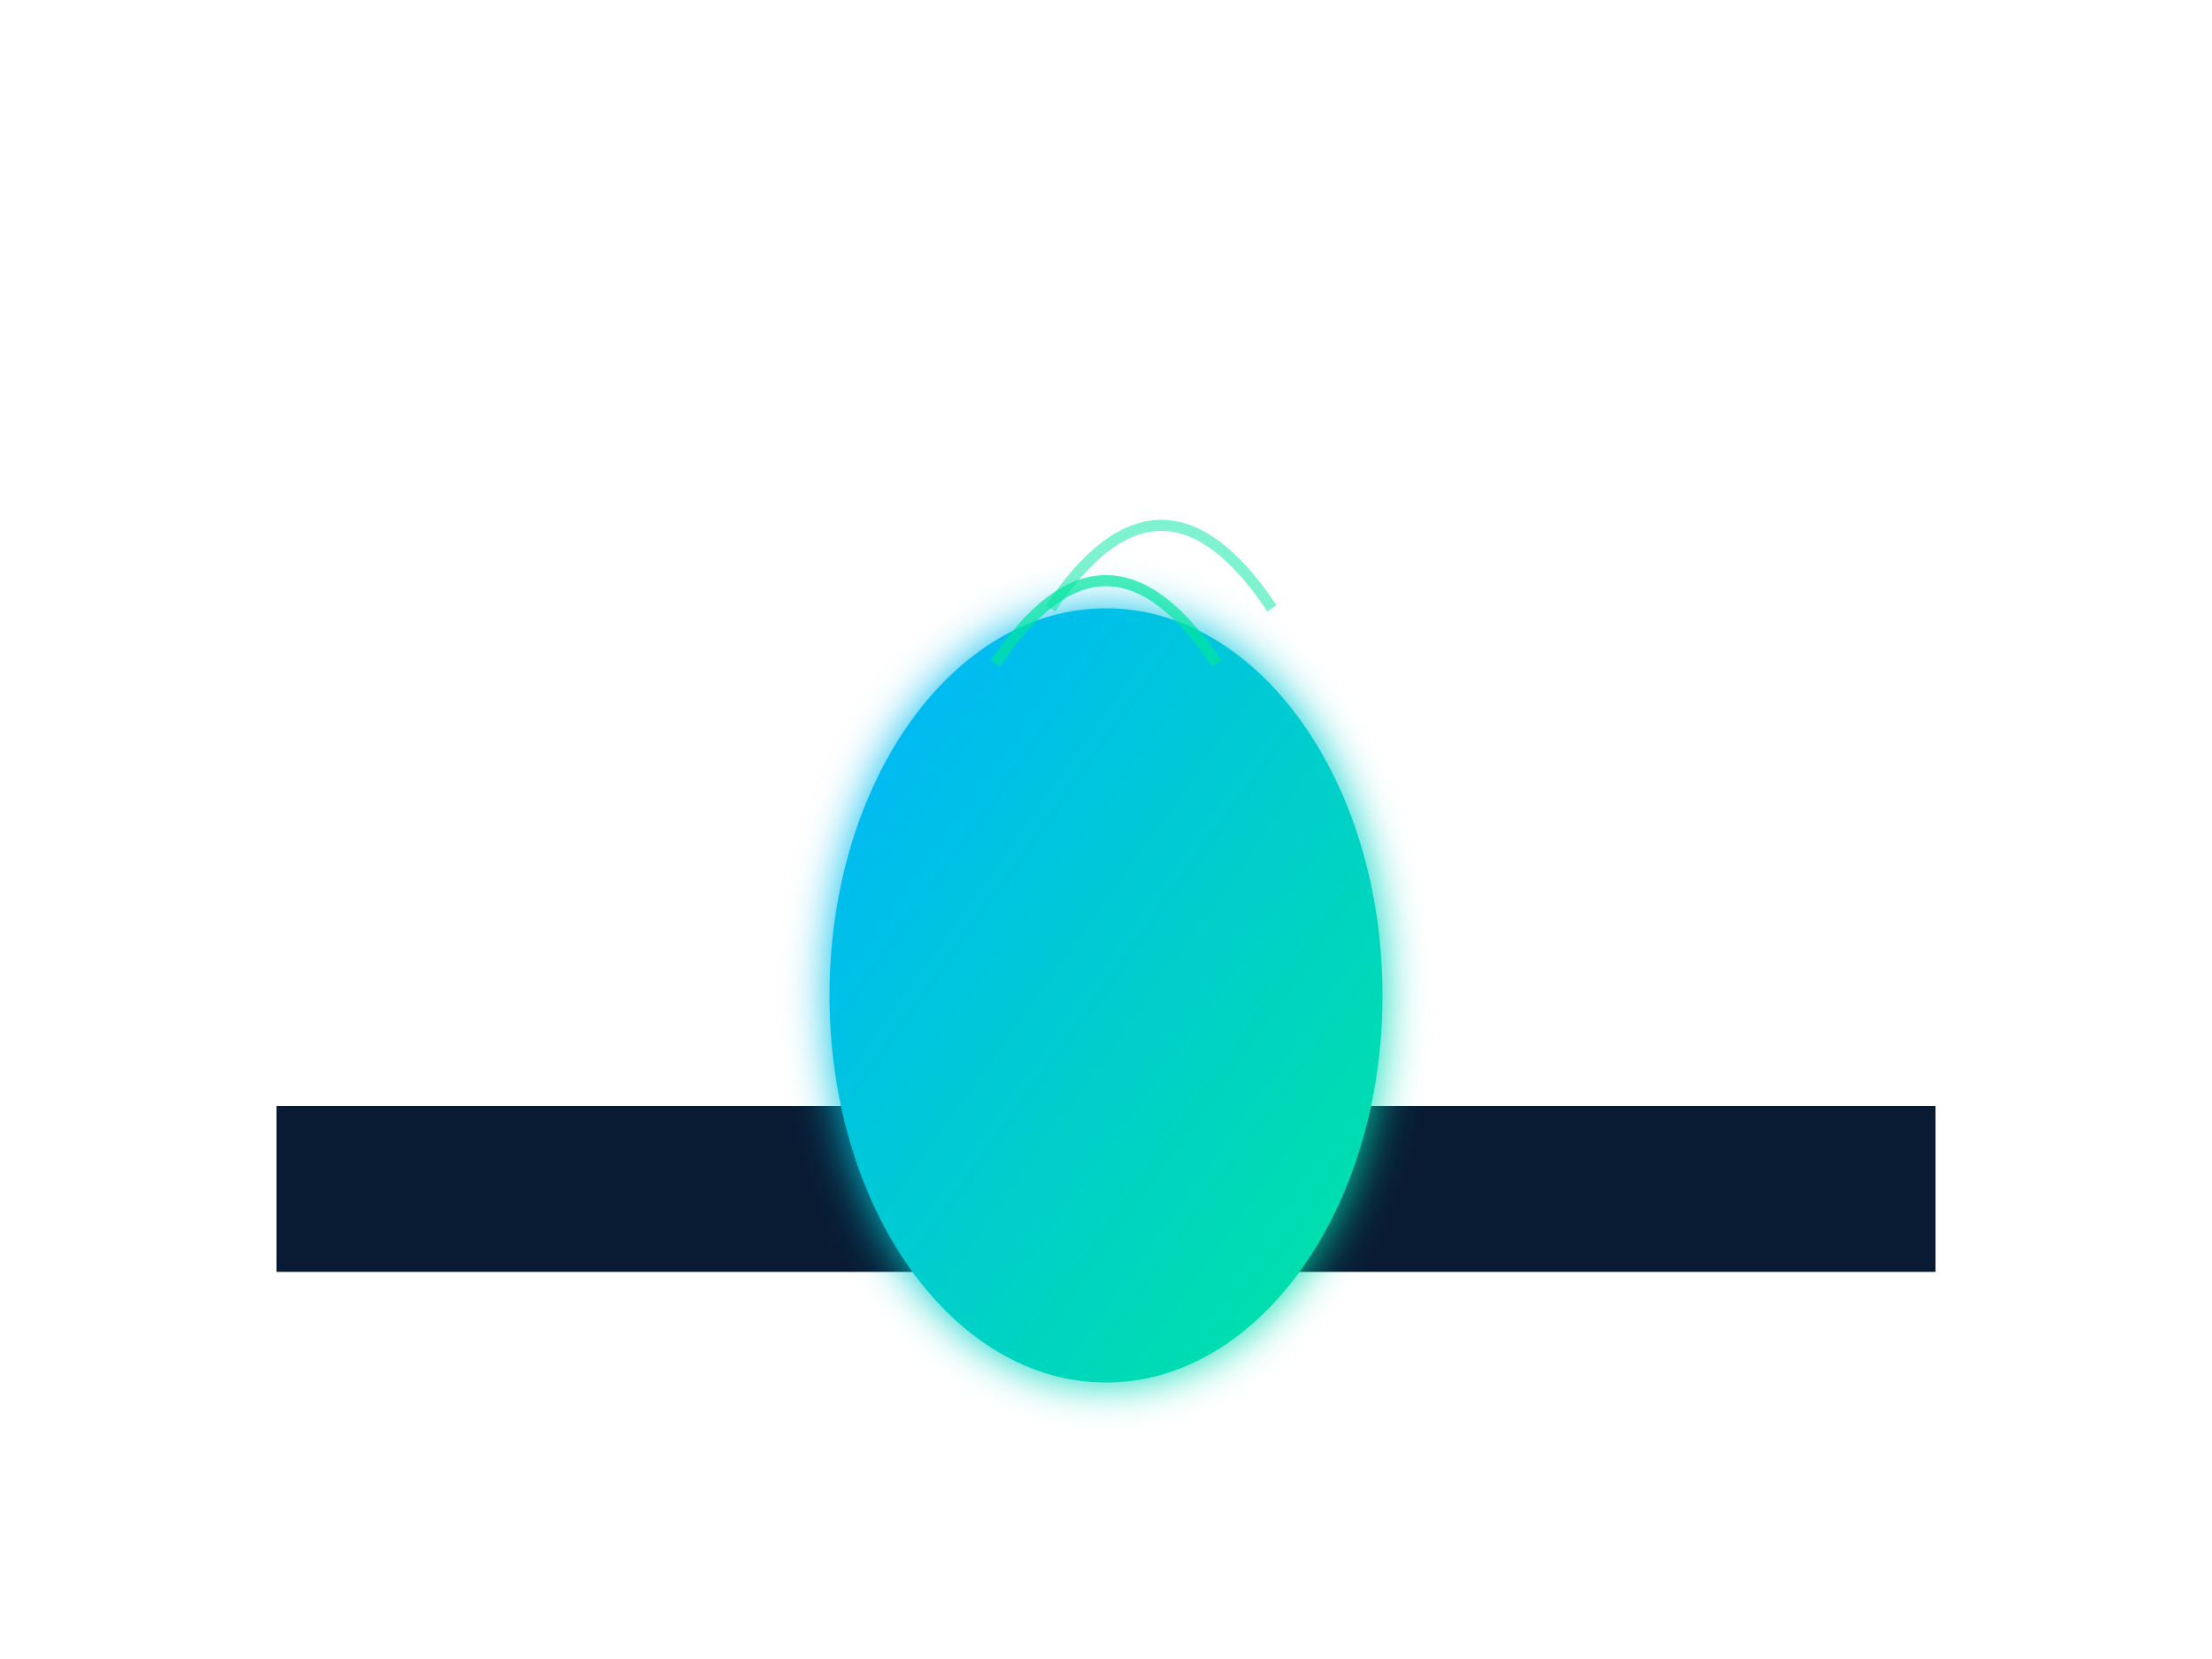
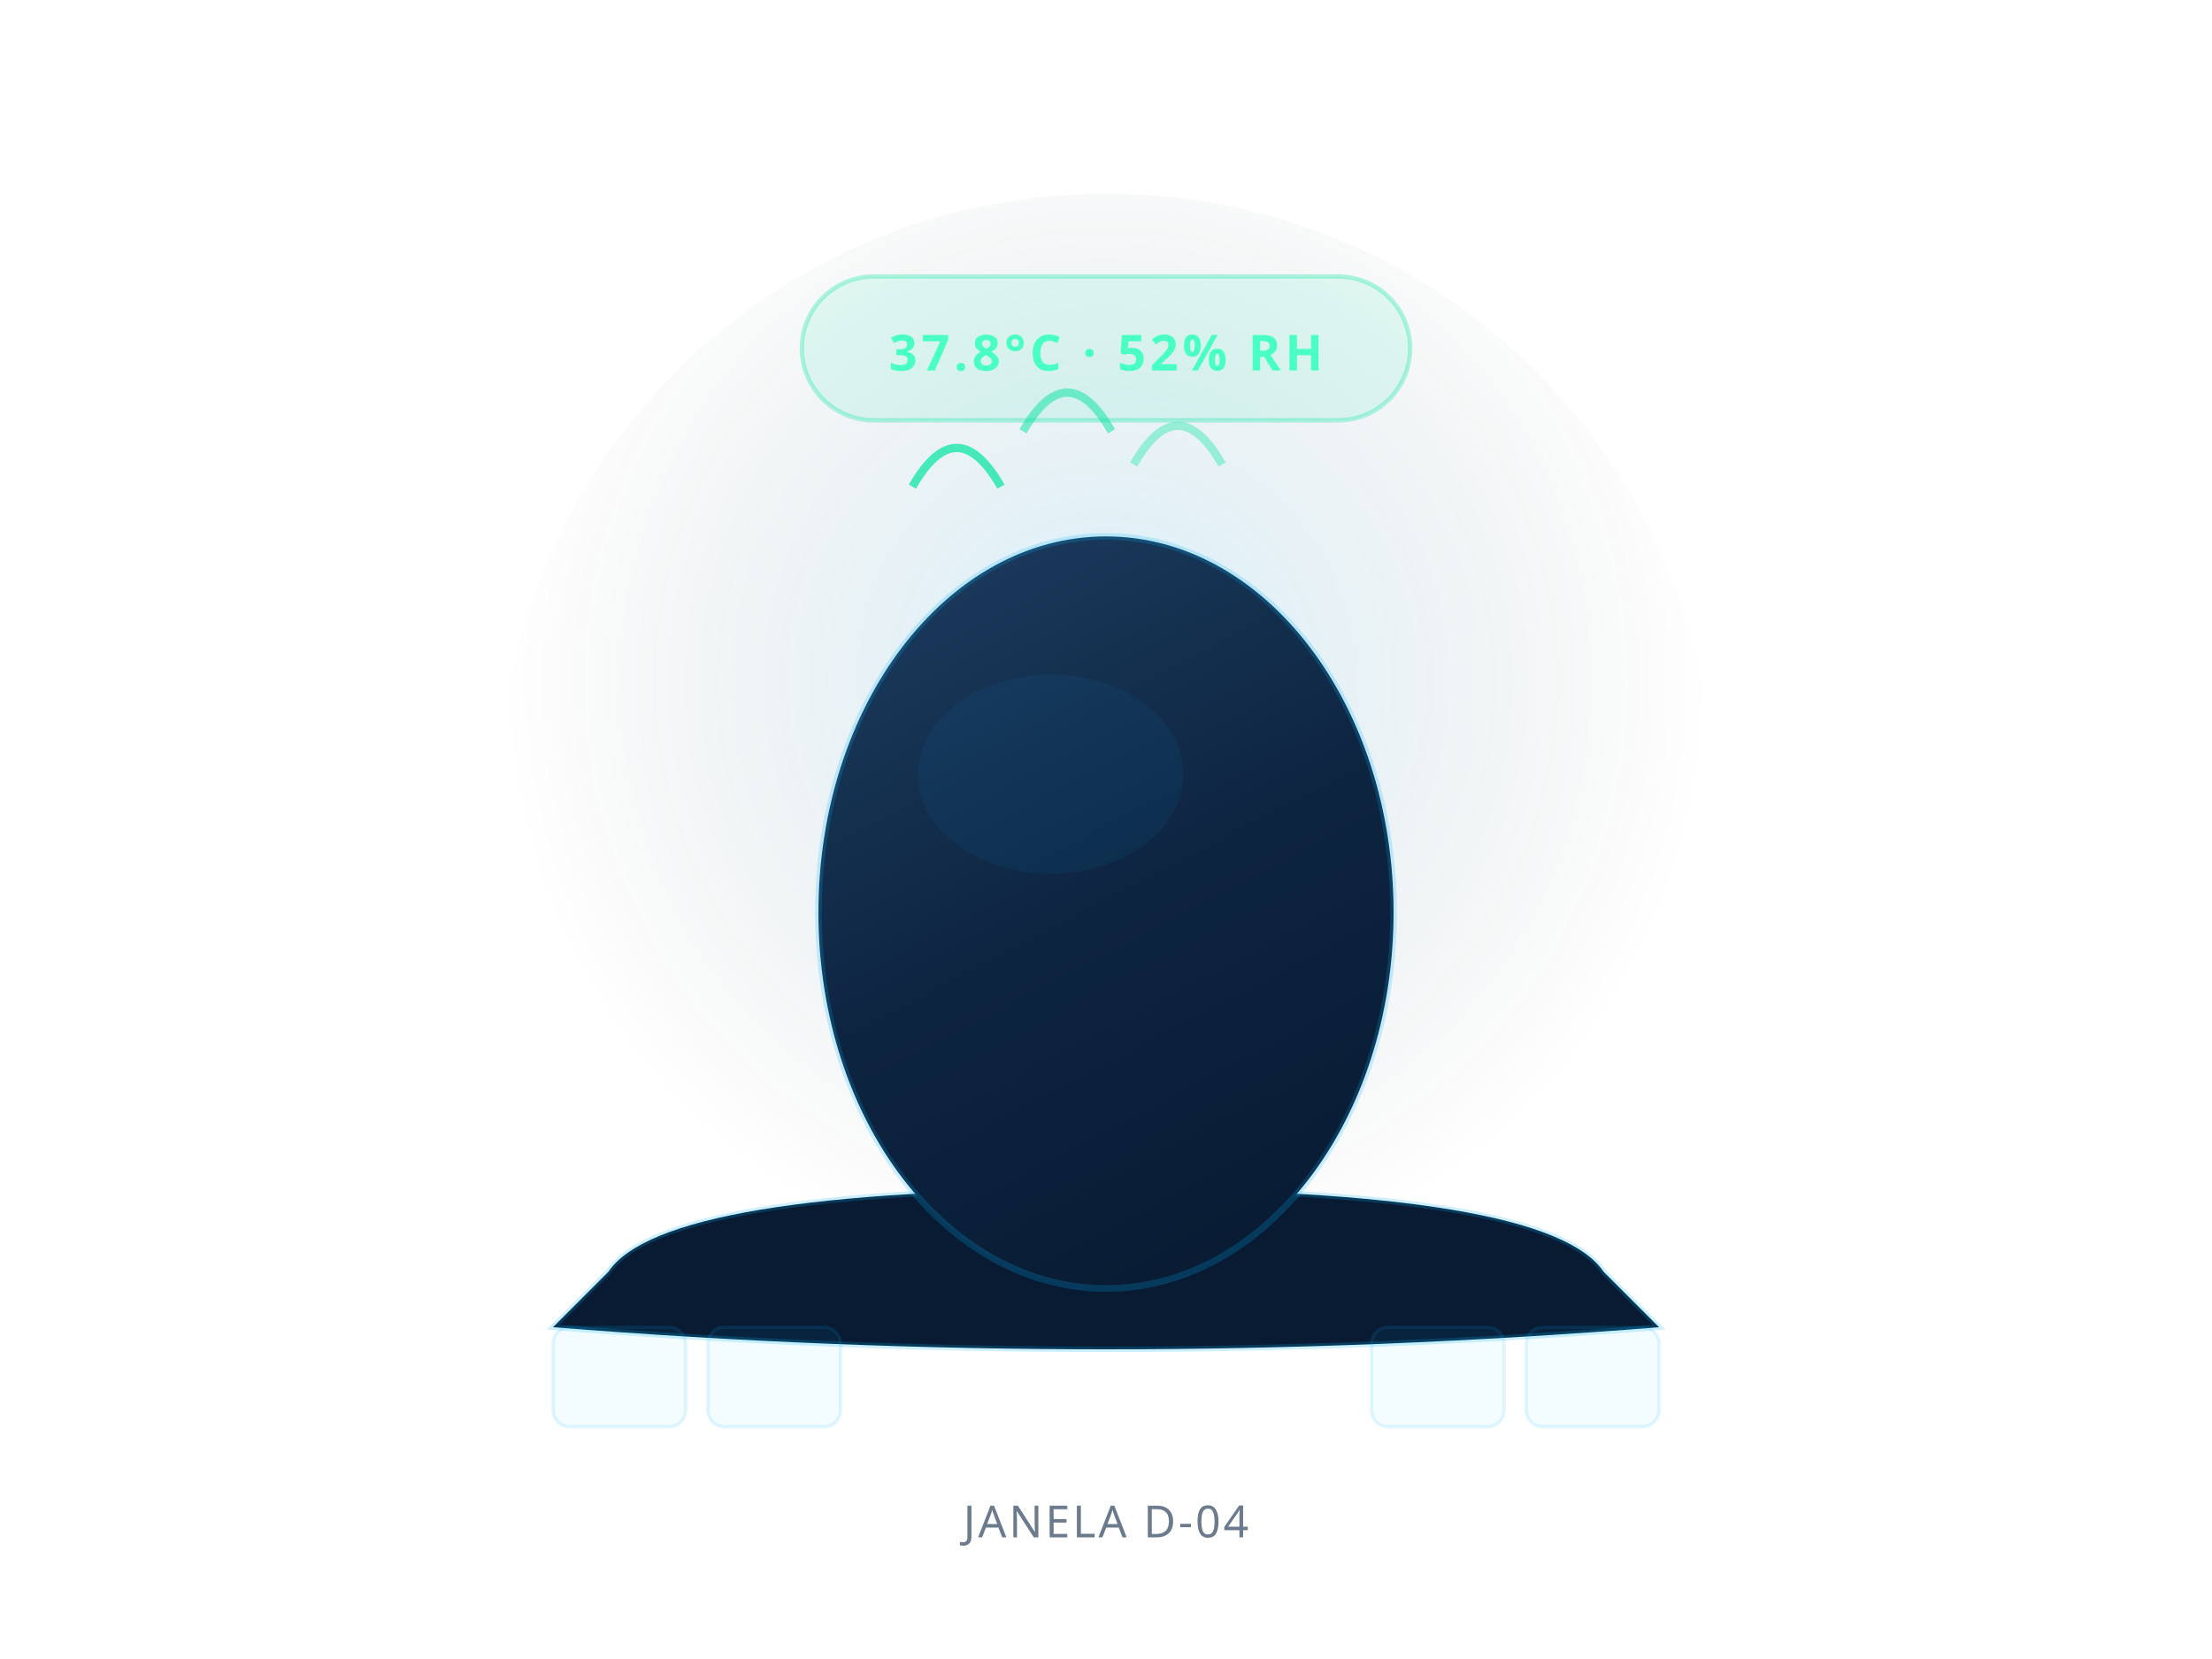
<svg xmlns="http://www.w3.org/2000/svg" viewBox="0 0 400 300">
  <defs>
-     <linearGradient id="grad" x1="0%" y1="0%" x2="100%" y2="100%">
+     <linearGradient id="eggGrd" x1="30%" y1="0%" x2="70%" y2="100%">
+       <stop offset="0%" stop-color="#1a3a5c" />
+       <stop offset="50%" stop-color="#0d2440" />
+       <stop offset="100%" stop-color="#081B33" />
+     </linearGradient>
+     <linearGradient id="accent" x1="0%" y1="0%" x2="100%" y2="100%">
      <stop offset="0%" stop-color="#00B4FF" />
      <stop offset="100%" stop-color="#00E5A0" />
    </linearGradient>
+     <radialGradient id="warmGlow" cx="50%" cy="40%" r="50%">
+       <stop offset="0%" stop-color="rgba(0,180,255,0.15)" />
+       <stop offset="100%" stop-color="rgba(0,0,0,0)" />
+     </radialGradient>
    <filter id="glow" x="-50%" y="-50%" width="200%" height="200%">
-       <feGaussianBlur stdDeviation="4" result="coloredBlur" />
+       <feGaussianBlur stdDeviation="4" result="blur" />
      <feMerge>
-         <feMergeNode in="coloredBlur" />
+         <feMergeNode in="blur" />
        <feMergeNode in="SourceGraphic" />
      </feMerge>
    </filter>
  </defs>
-   <rect x="50" y="200" width="300" height="30" fill="#081B33" />
-   <ellipse cx="200" cy="180" rx="50" ry="70" fill="url(#grad)" filter="url(#glow)" />
-   <path d="M180 120 q20 -30 40 0" stroke="#00E5A0" stroke-width="2" fill="none" opacity="0.7" />
-   <path d="M190 110 q20 -30 40 0" stroke="#00E5A0" stroke-width="2" fill="none" opacity="0.5" />
+   <ellipse cx="200" cy="145" rx="110" ry="110" fill="url(#warmGlow)" />
+   <path d="M110 230 Q120 215 200 215 Q280 215 290 230 L300 240 Q200 248 100 240 Z" fill="#081B33" stroke="rgba(0,180,255,0.2)" stroke-width="1" />
+   <ellipse cx="200" cy="165" rx="52" ry="68" fill="url(#eggGrd)" stroke="rgba(0,180,255,0.2)" stroke-width="1.2" />
+   <ellipse cx="190" cy="140" rx="24" ry="18" fill="rgba(0,180,255,0.06)" />
+   <g opacity="0.7">
+     <path d="M165 88 q8 -14 16 0" stroke="#00E5A0" stroke-width="1.5" fill="none" />
+     <path d="M185 78 q8 -14 16 0" stroke="#00E5A0" stroke-width="1.5" fill="none" opacity="0.7" />
+     <path d="M205 84 q8 -14 16 0" stroke="#00E5A0" stroke-width="1.5" fill="none" opacity="0.5" />
+   </g>
+   <rect x="145" y="50" width="110" height="26" rx="13" fill="rgba(0,229,160,0.1)" stroke="rgba(0,229,160,0.3)" stroke-width="0.8" />
+   <text x="200" y="67" text-anchor="middle" font-family="'Exo 2', sans-serif" font-size="9" fill="#4affc4" letter-spacing="0.08em" font-weight="600">37.8°C · 52% RH</text>
+   <rect x="100" y="240" width="24" height="18" rx="3" fill="rgba(0,180,255,0.05)" stroke="rgba(0,180,255,0.12)" stroke-width="0.6" />
+   <rect x="128" y="240" width="24" height="18" rx="3" fill="rgba(0,180,255,0.05)" stroke="rgba(0,180,255,0.12)" stroke-width="0.6" />
+   <rect x="248" y="240" width="24" height="18" rx="3" fill="rgba(0,180,255,0.05)" stroke="rgba(0,180,255,0.12)" stroke-width="0.6" />
+   <rect x="276" y="240" width="24" height="18" rx="3" fill="rgba(0,180,255,0.05)" stroke="rgba(0,180,255,0.12)" stroke-width="0.6" />
+   <text x="200" y="278" text-anchor="middle" font-family="'Exo 2', sans-serif" font-size="8" fill="#6B7B8D" letter-spacing="0.06em">JANELA D-04</text>
</svg>
